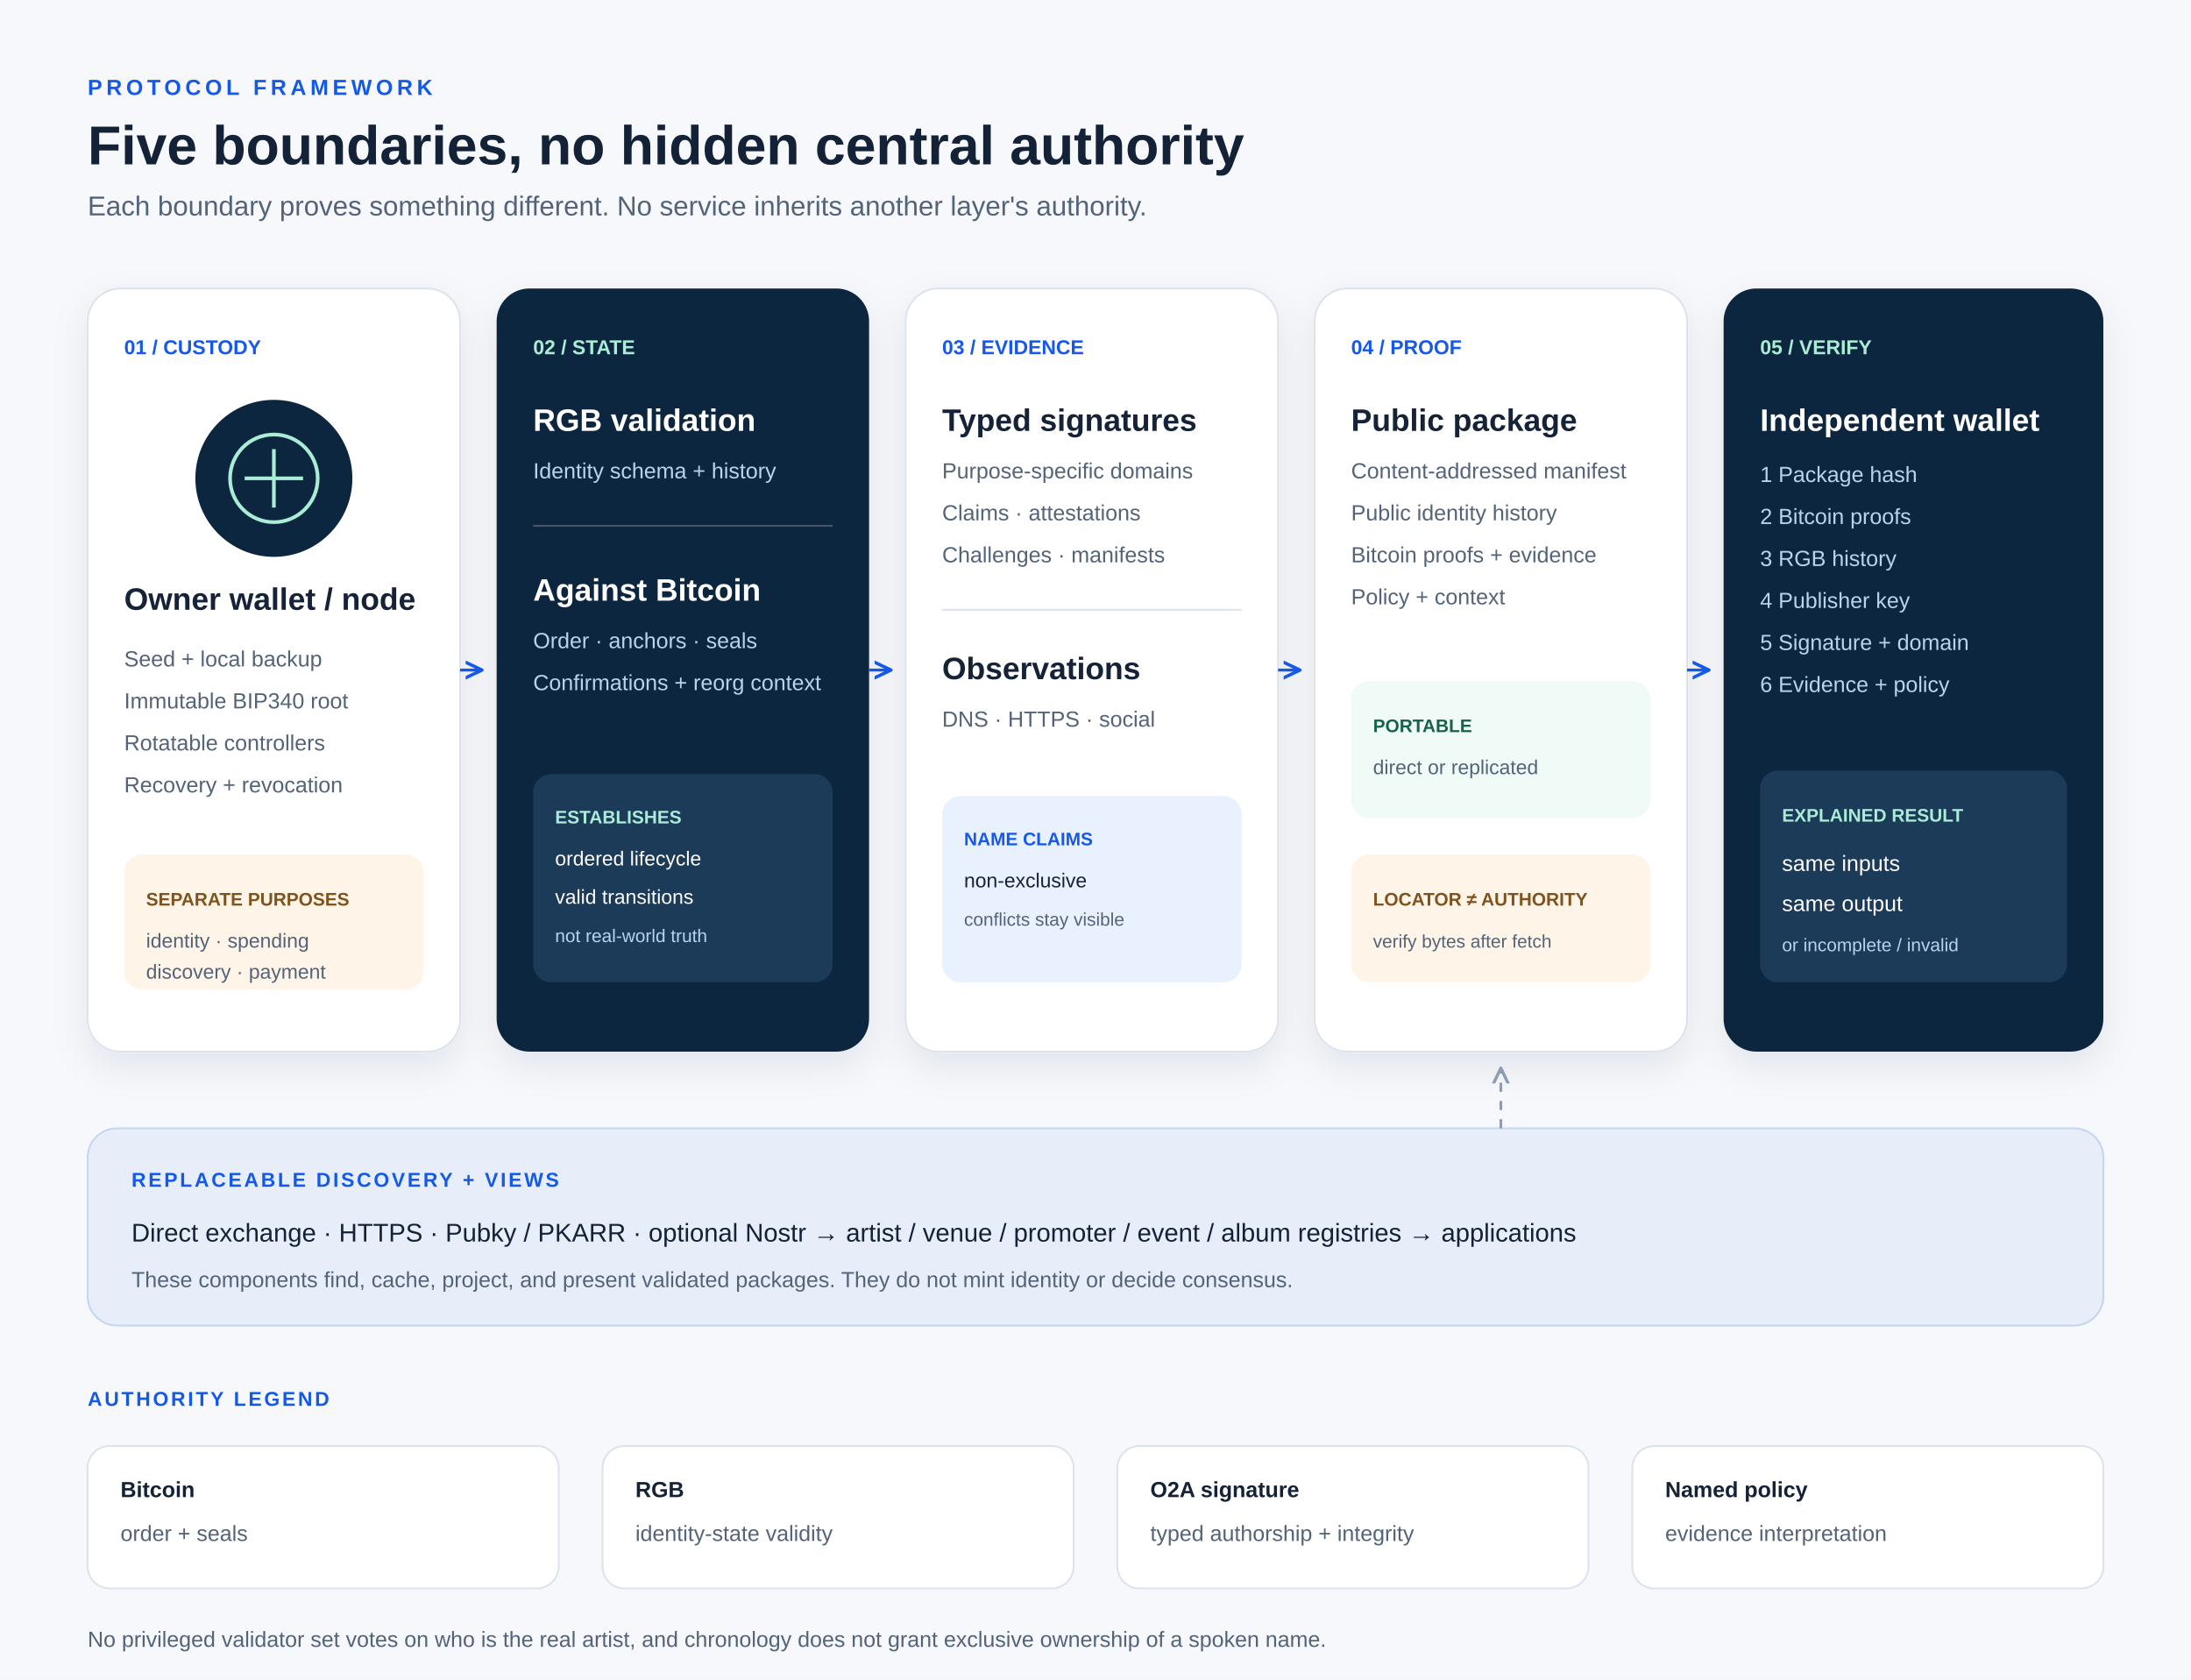
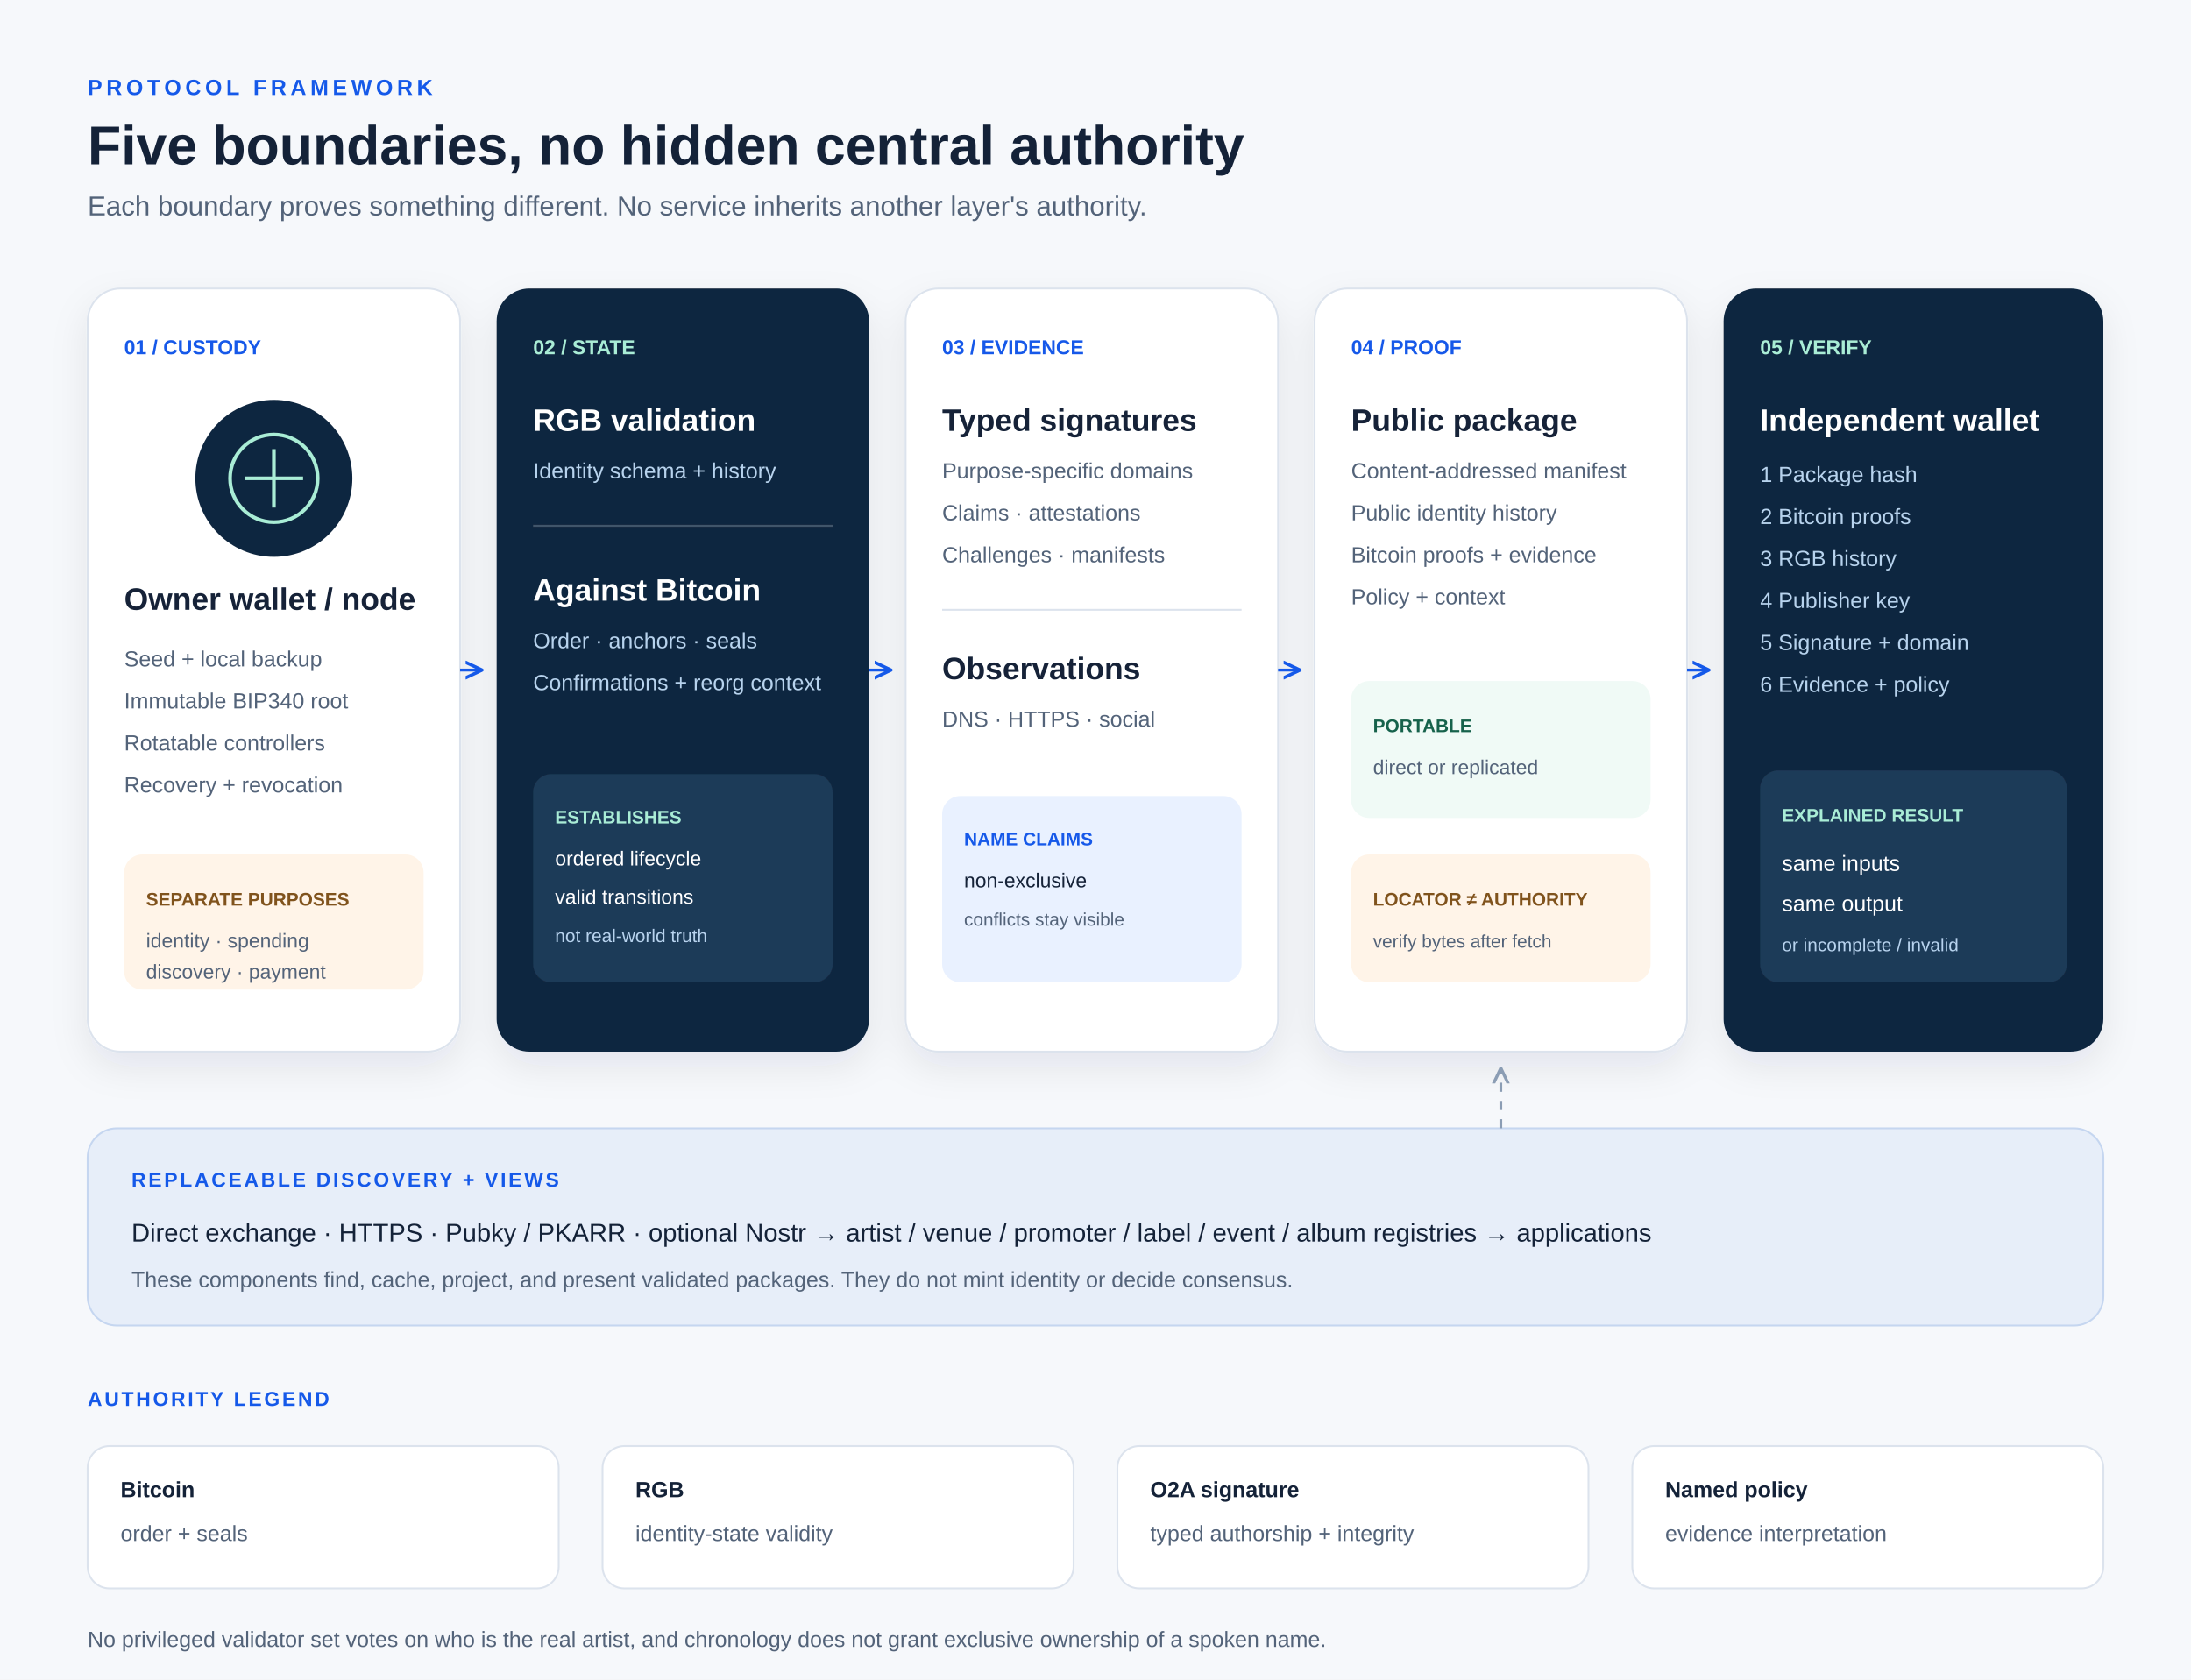
<svg xmlns="http://www.w3.org/2000/svg" viewBox="0 0 1200 920" role="img">
  <defs>
    <filter id="shadow" x="-8%" y="-10%" width="120%" height="140%">
      <feDropShadow dx="0" dy="8" stdDeviation="10" flood-color="#112840" flood-opacity="0.08" />
    </filter>
    <marker id="arrow" viewBox="0 0 10 10" refX="8" refY="5" markerWidth="7" markerHeight="7" orient="auto">
      <path d="M0 1.2L8 5L0 8.8" fill="none" stroke="#1559e9" stroke-width="1.6" stroke-linecap="round" stroke-linejoin="round" />
    </marker>
    <marker id="dotted" viewBox="0 0 10 10" refX="8" refY="5" markerWidth="7" markerHeight="7" orient="auto">
      <path d="M0 1.2L8 5L0 8.8" fill="none" stroke="#8b9db4" stroke-width="1.6" stroke-linecap="round" stroke-linejoin="round" />
    </marker>
  </defs>
  <rect width="1200" height="920" fill="#f6f8fb" />
  <g font-family="Helvetica Neue, Arial, sans-serif">
    <text x="48" y="52" fill="#1559e9" font-size="12" font-weight="700" letter-spacing="2.2">PROTOCOL FRAMEWORK</text>
    <text x="48" y="90" fill="#142238" font-size="30" font-weight="700">Five boundaries, no hidden central authority</text>
    <text x="48" y="118" fill="#536379" font-size="15">Each boundary proves something different. No service inherits another layer's authority.</text>
    <g filter="url(#shadow)">
      <g transform="translate(48 158)">
        <rect width="204" height="418" rx="18" fill="#ffffff" stroke="#dce3ed" />
        <text x="20" y="36" fill="#1559e9" font-size="11" font-weight="700">01 / CUSTODY</text>
        <circle cx="102" cy="104" r="43" fill="#112840" />
        <circle cx="102" cy="104" r="24" fill="none" stroke="#a9edd6" stroke-width="2" />
        <path d="M102 88v32M86 104h32" stroke="#a9edd6" stroke-width="2" />
        <text x="20" y="176" fill="#142238" font-size="17" font-weight="700">Owner wallet / node</text>
        <text x="20" y="207" fill="#536379" font-size="12">Seed + local backup</text>
        <text x="20" y="230" fill="#536379" font-size="12">Immutable BIP340 root</text>
        <text x="20" y="253" fill="#536379" font-size="12">Rotatable controllers</text>
        <text x="20" y="276" fill="#536379" font-size="12">Recovery + revocation</text>
        <rect x="20" y="310" width="164" height="74" rx="10" fill="#fff4e8" />
        <text x="32" y="338" fill="#80521d" font-size="10" font-weight="700">SEPARATE PURPOSES</text>
        <text x="32" y="361" fill="#536379" font-size="11">identity · spending</text>
        <text x="32" y="378" fill="#536379" font-size="11">discovery · payment</text>
      </g>
      <g transform="translate(272 158)">
        <rect width="204" height="418" rx="18" fill="#112840" />
        <text x="20" y="36" fill="#a9edd6" font-size="11" font-weight="700">02 / STATE</text>
        <text x="20" y="78" fill="#ffffff" font-size="17" font-weight="700">RGB validation</text>
        <text x="20" y="104" fill="#b7d3ee" font-size="12">Identity schema + history</text>
        <path d="M20 130H184" stroke="#40556b" />
        <text x="20" y="171" fill="#ffffff" font-size="17" font-weight="700">Against Bitcoin</text>
        <text x="20" y="197" fill="#b7d3ee" font-size="12">Order · anchors · seals</text>
        <text x="20" y="220" fill="#b7d3ee" font-size="12">Confirmations + reorg context</text>
        <rect x="20" y="266" width="164" height="114" rx="10" fill="#1d3a58" />
        <text x="32" y="293" fill="#a9edd6" font-size="10" font-weight="700">ESTABLISHES</text>
        <text x="32" y="316" fill="#ffffff" font-size="11">ordered lifecycle</text>
        <text x="32" y="337" fill="#ffffff" font-size="11">valid transitions</text>
        <text x="32" y="358" fill="#b7d3ee" font-size="10">not real-world truth</text>
      </g>
      <g transform="translate(496 158)">
        <rect width="204" height="418" rx="18" fill="#ffffff" stroke="#dce3ed" />
        <text x="20" y="36" fill="#1559e9" font-size="11" font-weight="700">03 / EVIDENCE</text>
        <text x="20" y="78" fill="#142238" font-size="17" font-weight="700">Typed signatures</text>
        <text x="20" y="104" fill="#536379" font-size="12">Purpose-specific domains</text>
        <text x="20" y="127" fill="#536379" font-size="12">Claims · attestations</text>
        <text x="20" y="150" fill="#536379" font-size="12">Challenges · manifests</text>
        <path d="M20 176H184" stroke="#dce3ed" />
        <text x="20" y="214" fill="#142238" font-size="17" font-weight="700">Observations</text>
        <text x="20" y="240" fill="#536379" font-size="12">DNS · HTTPS · social</text>
        <rect x="20" y="278" width="164" height="102" rx="10" fill="#e9f1ff" />
        <text x="32" y="305" fill="#1559e9" font-size="10" font-weight="700">NAME CLAIMS</text>
        <text x="32" y="328" fill="#142238" font-size="11">non-exclusive</text>
        <text x="32" y="349" fill="#536379" font-size="10">conflicts stay visible</text>
      </g>
      <g transform="translate(720 158)">
        <rect width="204" height="418" rx="18" fill="#ffffff" stroke="#dce3ed" />
        <text x="20" y="36" fill="#1559e9" font-size="11" font-weight="700">04 / PROOF</text>
        <text x="20" y="78" fill="#142238" font-size="17" font-weight="700">Public package</text>
        <text x="20" y="104" fill="#536379" font-size="12">Content-addressed manifest</text>
        <text x="20" y="127" fill="#536379" font-size="12">Public identity history</text>
        <text x="20" y="150" fill="#536379" font-size="12">Bitcoin proofs + evidence</text>
        <text x="20" y="173" fill="#536379" font-size="12">Policy + context</text>
        <rect x="20" y="215" width="164" height="75" rx="10" fill="#f0faf6" />
        <text x="32" y="243" fill="#17624c" font-size="10" font-weight="700">PORTABLE</text>
        <text x="32" y="266" fill="#536379" font-size="11">direct or replicated</text>
        <rect x="20" y="310" width="164" height="70" rx="10" fill="#fff4e8" />
        <text x="32" y="338" fill="#80521d" font-size="10" font-weight="700">LOCATOR ≠ AUTHORITY</text>
        <text x="32" y="361" fill="#536379" font-size="10">verify bytes after fetch</text>
      </g>
      <g transform="translate(944 158)">
        <rect width="208" height="418" rx="18" fill="#112840" />
        <text x="20" y="36" fill="#a9edd6" font-size="11" font-weight="700">05 / VERIFY</text>
        <text x="20" y="78" fill="#ffffff" font-size="17" font-weight="700">Independent wallet</text>
        <text x="20" y="106" fill="#b7d3ee" font-size="12">1 Package hash</text>
        <text x="20" y="129" fill="#b7d3ee" font-size="12">2 Bitcoin proofs</text>
        <text x="20" y="152" fill="#b7d3ee" font-size="12">3 RGB history</text>
        <text x="20" y="175" fill="#b7d3ee" font-size="12">4 Publisher key</text>
        <text x="20" y="198" fill="#b7d3ee" font-size="12">5 Signature + domain</text>
        <text x="20" y="221" fill="#b7d3ee" font-size="12">6 Evidence + policy</text>
        <rect x="20" y="264" width="168" height="116" rx="10" fill="#1d3a58" />
        <text x="32" y="292" fill="#a9edd6" font-size="10" font-weight="700">EXPLAINED RESULT</text>
        <text x="32" y="319" fill="#ffffff" font-size="12">same inputs</text>
        <text x="32" y="341" fill="#ffffff" font-size="12">same output</text>
        <text x="32" y="363" fill="#b7d3ee" font-size="10">or incomplete / invalid</text>
      </g>
    </g>
    <g fill="none" stroke="#1559e9" stroke-width="1.6" marker-end="url(#arrow)">
      <path d="M252 367H264" />
      <path d="M476 367H488" />
      <path d="M700 367H712" />
      <path d="M924 367H936" />
    </g>
    <rect x="48" y="618" width="1104" height="108" rx="16" fill="#e7eef9" stroke="#c5d6f0" />
    <text x="72" y="650" fill="#1559e9" font-size="11" font-weight="700" letter-spacing="1.3">REPLACEABLE DISCOVERY + VIEWS</text>
-     <text x="72" y="680" fill="#142238" font-size="14">Direct exchange · HTTPS · Pubky / PKARR · optional Nostr → artist / venue / promoter / event / album registries → applications</text>
+     <text x="72" y="680" fill="#142238" font-size="14">Direct exchange · HTTPS · Pubky / PKARR · optional Nostr → artist / venue / promoter / label / event / album registries → applications</text>
    <text x="72" y="705" fill="#536379" font-size="12">These components find, cache, project, and present validated packages. They do not mint identity or decide consensus.</text>
    <path d="M822 618V585" fill="none" stroke="#8b9db4" stroke-width="1.5" stroke-dasharray="5 5" marker-end="url(#dotted)" />
    <text x="48" y="770" fill="#1559e9" font-size="11" font-weight="700" letter-spacing="1.3">AUTHORITY LEGEND</text>
    <g font-size="12">
      <rect x="48" y="792" width="258" height="78" rx="12" fill="#ffffff" stroke="#dce3ed" />
      <text x="66" y="820" fill="#142238" font-weight="700">Bitcoin</text>
      <text x="66" y="844" fill="#536379">order + seals</text>
      <rect x="330" y="792" width="258" height="78" rx="12" fill="#ffffff" stroke="#dce3ed" />
      <text x="348" y="820" fill="#142238" font-weight="700">RGB</text>
      <text x="348" y="844" fill="#536379">identity-state validity</text>
      <rect x="612" y="792" width="258" height="78" rx="12" fill="#ffffff" stroke="#dce3ed" />
      <text x="630" y="820" fill="#142238" font-weight="700">O2A signature</text>
      <text x="630" y="844" fill="#536379">typed authorship + integrity</text>
      <rect x="894" y="792" width="258" height="78" rx="12" fill="#ffffff" stroke="#dce3ed" />
      <text x="912" y="820" fill="#142238" font-weight="700">Named policy</text>
      <text x="912" y="844" fill="#536379">evidence interpretation</text>
    </g>
    <text x="48" y="902" fill="#536379" font-size="12">No privileged validator set votes on who is the real artist, and chronology does not grant exclusive ownership of a spoken name.</text>
  </g>
</svg>
